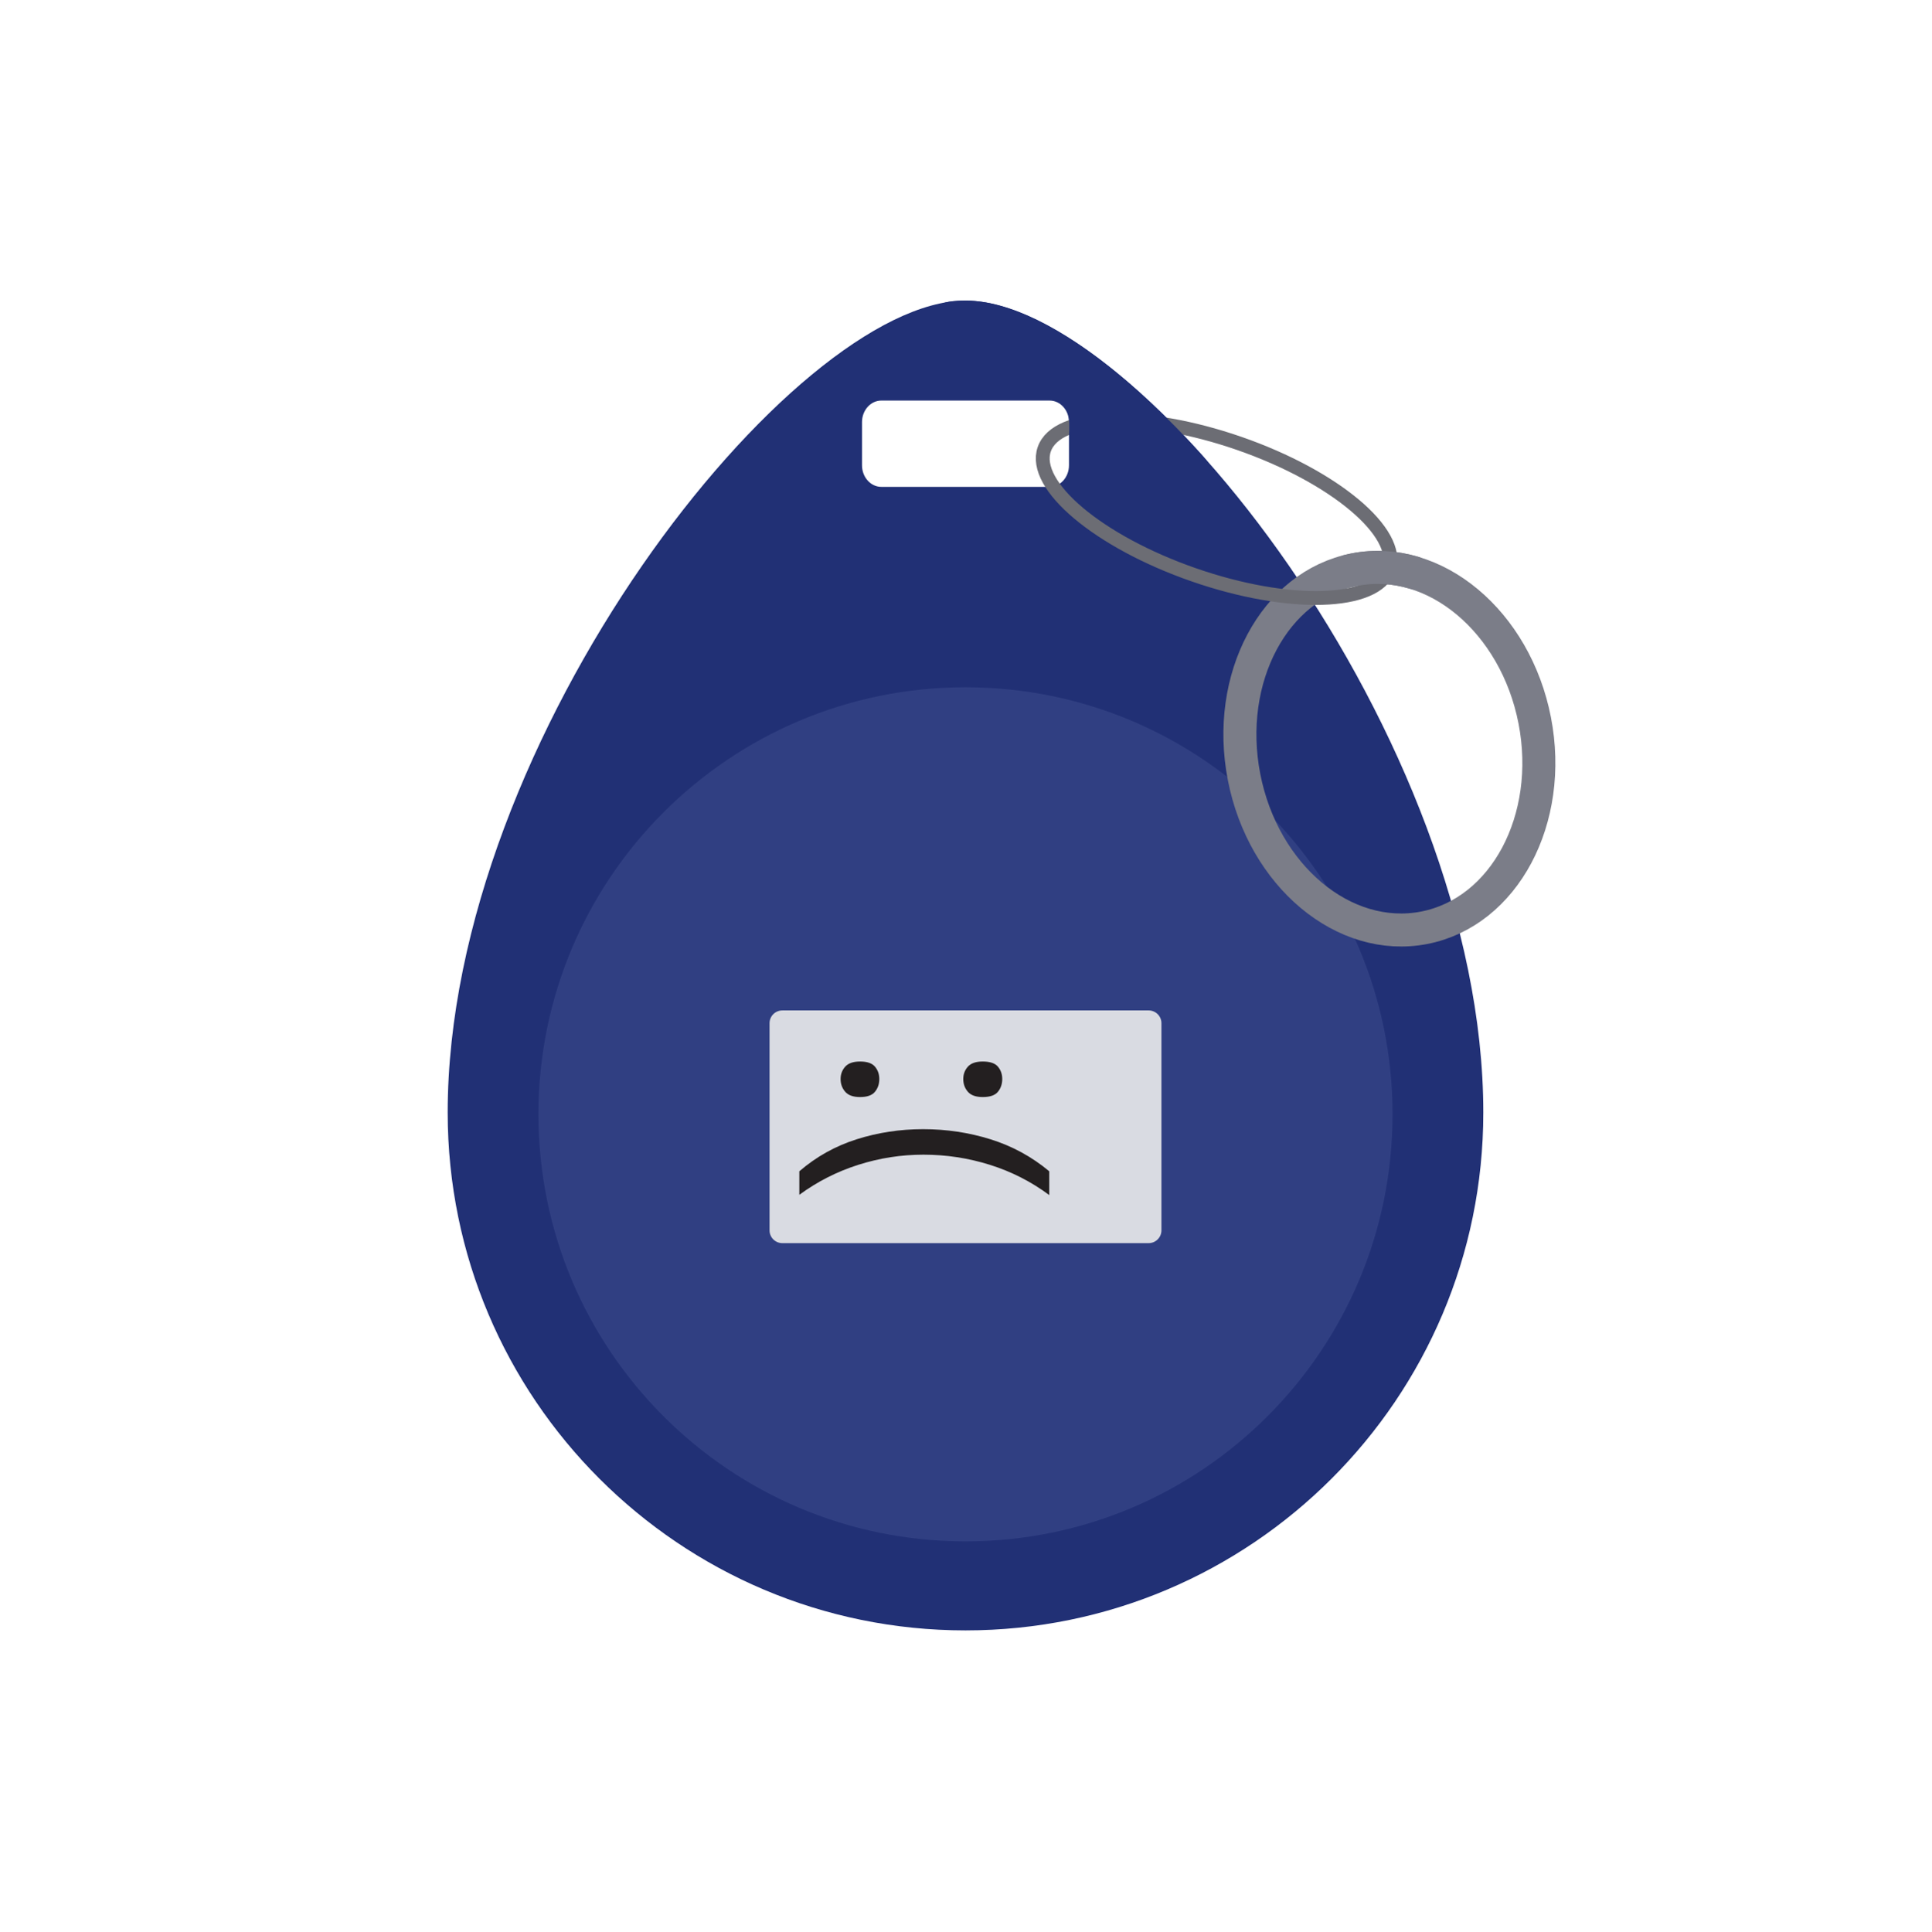
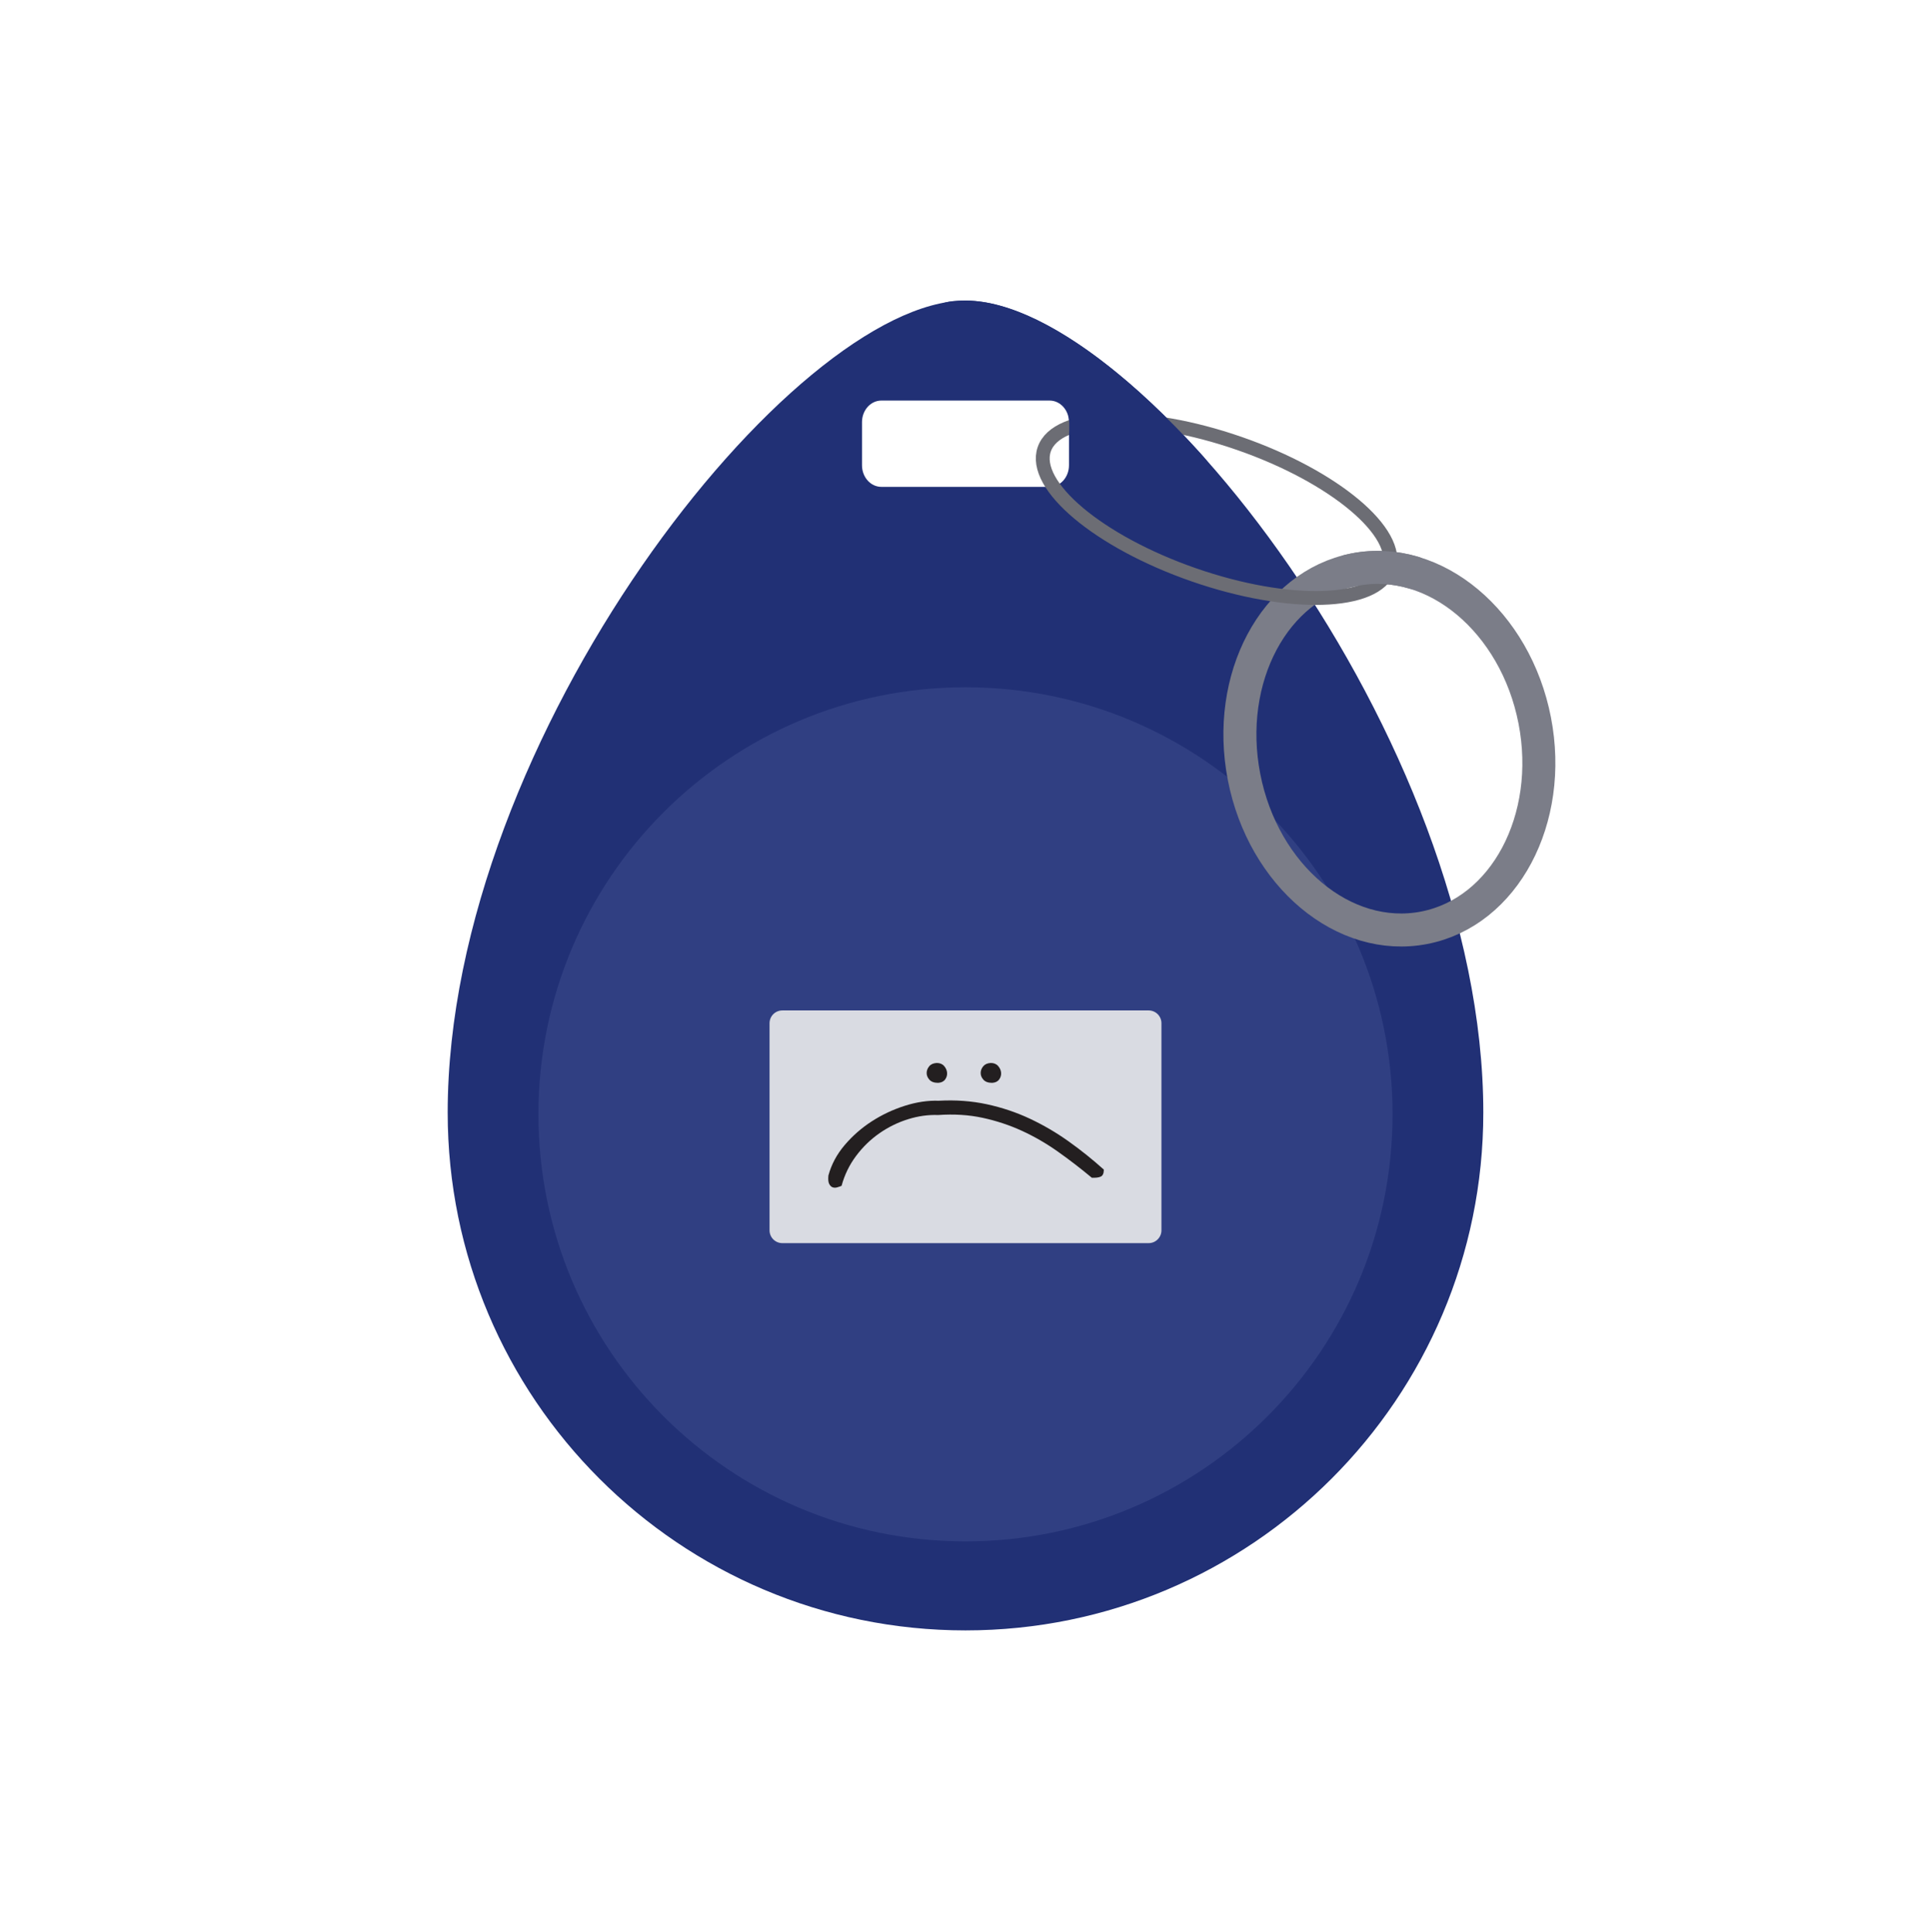
<svg xmlns="http://www.w3.org/2000/svg" width="100%" height="100%" viewBox="0 0 2268 2268" version="1.1" xml:space="preserve" style="fill-rule:evenodd;clip-rule:evenodd;stroke-linecap:round;stroke-linejoin:round;stroke-miterlimit:1.5;">
  <g id="Player_Tag">
    <path d="M1133.86,353.001c202.704,-0 608.112,513.155 608.112,953.603c-0,335.626 -272.486,608.112 -608.112,608.112c-335.626,-0 -608.111,-272.486 -608.111,-608.112c-0,-440.448 405.407,-953.603 608.111,-953.603Zm121.539,142.747c-0,-13.984 -10.185,-25.338 -22.731,-25.338l-197.616,-0c-12.545,-0 -22.73,11.354 -22.73,25.338l-0,50.677c-0,13.985 10.185,25.339 22.73,25.339l197.616,-0c12.546,-0 22.731,-11.354 22.731,-25.339l-0,-50.677Z" style="fill:#213075;" />
    <circle cx="1133.86" cy="1308.65" r="501.539" style="fill:#303f82;" />
    <path d="M1802.36,846.042c22.584,116.065 -35.562,225.177 -129.765,243.507c-94.204,18.33 -189.02,-61.019 -211.603,-177.085c-22.584,-116.065 35.562,-225.177 129.765,-243.506c94.204,-18.33 189.02,61.019 211.603,177.084Z" style="fill:none;stroke:#7b7d88;stroke-width:38.77px;" />
    <path d="M1455.54,520.795c111.69,38.813 190.359,104.883 175.567,147.451c-14.792,42.567 -117.48,45.615 -229.171,6.802c-111.69,-38.813 -190.359,-104.883 -175.567,-147.451c14.793,-42.567 117.481,-45.615 229.171,-6.802Z" style="fill:none;stroke:#6c6d74;stroke-width:16.26px;" />
    <path d="M1583.77,670.5c2.307,-0.57 4.638,-1.085 6.991,-1.542c23.51,-4.575 47.058,-3.066 69.512,3.58" style="fill:none;stroke:#7b7d88;stroke-width:38.77px;" />
    <path d="M1133.86,353.001c60.344,-0 138.651,45.476 218.879,120.972c18.795,17.687 37.696,37.021 56.495,57.805c86.263,95.364 -153.835,-21.119 -153.835,-21.119c-0,-0 3.822,-38.645 -12.64,-49.691c-90.87,-60.973 -193.696,-107.967 -108.899,-107.967Z" style="fill:#213075;" />
    <path d="M1363.98,1201.65l0,243.255c0,8.282 -6.724,15.006 -15.006,15.006l-430.228,0c-8.282,0 -15.006,-6.724 -15.006,-15.006l0,-243.255c0,-8.282 6.724,-15.006 15.006,-15.006l430.228,-0c8.282,-0 15.006,6.724 15.006,15.006Z" style="fill:#d9dbe2;" />
-     <g transform="matrix(2.80786e-17,1,-1,2.80786e-17,11399.3,-63540.8)">
-       <g transform="matrix(336.589,0,0,336.589,64936.7,10407.4)" />
-       <text x="64763.2px" y="10407.4px" style="font-family:'ShadowsIntoLightTwo-Regular', 'Shadows Into Light Two';font-size:336.589px;fill:#231f20;">:(</text>
+     <g>
+       <path d="M1163.52,1248.33c3.725,-0 6.629,1.205 8.711,3.615c2.081,2.411 3.232,5.04 3.451,7.889c0.219,2.849 -0.548,5.478 -2.301,7.889c-1.753,2.41 -4.492,3.725 -8.217,3.944c-4.602,0 -7.999,-1.205 -10.19,-3.615c-2.192,-2.411 -3.287,-5.04 -3.287,-7.889c-0,-2.849 0.986,-5.479 2.958,-7.889c1.972,-2.41 4.931,-3.725 8.875,-3.944Zm-63.439,-0c3.725,-0 6.629,1.205 8.71,3.615c2.082,2.411 3.233,5.04 3.452,7.889c0.219,2.849 -0.548,5.478 -2.301,7.889c-1.753,2.41 -4.492,3.725 -8.218,3.944c-4.601,0 -7.998,-1.205 -10.189,-3.615c-2.192,-2.411 -3.287,-5.04 -3.287,-7.889c-0,-2.849 0.986,-5.479 2.958,-7.889c1.972,-2.41 4.93,-3.725 8.875,-3.944Z" style="fill:#231f20;fill-rule:nonzero;" />
+       <path d="M1102.38,1292.7c19.941,-1.095 38.786,0.274 56.536,4.109c17.75,3.835 34.569,9.477 50.456,16.928c15.887,7.451 31.062,16.325 45.525,26.625c14.463,10.299 28.268,21.365 41.416,33.199c0,4.382 -1.205,7.121 -3.616,8.217c-2.41,1.096 -5.916,1.534 -10.518,1.315c-13.148,-10.957 -26.46,-21.201 -39.937,-30.734c-13.477,-9.532 -27.501,-17.64 -42.074,-24.324c-14.572,-6.683 -29.966,-11.778 -46.182,-15.284c-16.216,-3.506 -33.637,-4.602 -52.264,-3.287c-11.614,-0.438 -23.392,1.205 -35.335,4.93c-11.943,3.726 -23.119,9.204 -33.527,16.435c-10.409,7.232 -19.558,16.107 -27.447,26.625c-7.889,10.519 -13.586,22.242 -17.092,35.171c-1.534,0.658 -3.287,1.26 -5.26,1.808c-1.972,0.548 -3.78,0.493 -5.423,-0.164c-1.644,-0.658 -2.958,-2.027 -3.945,-4.109c-0.986,-2.082 -1.26,-5.314 -0.821,-9.697c3.506,-12.929 9.861,-24.817 19.064,-35.664c9.204,-10.847 19.832,-20.16 31.884,-27.939c12.053,-7.78 24.982,-13.861 38.787,-18.243c13.805,-4.383 27.063,-6.355 39.773,-5.917Z" style="fill:#231f20;fill-rule:nonzero;" />
    </g>
  </g>
</svg>
